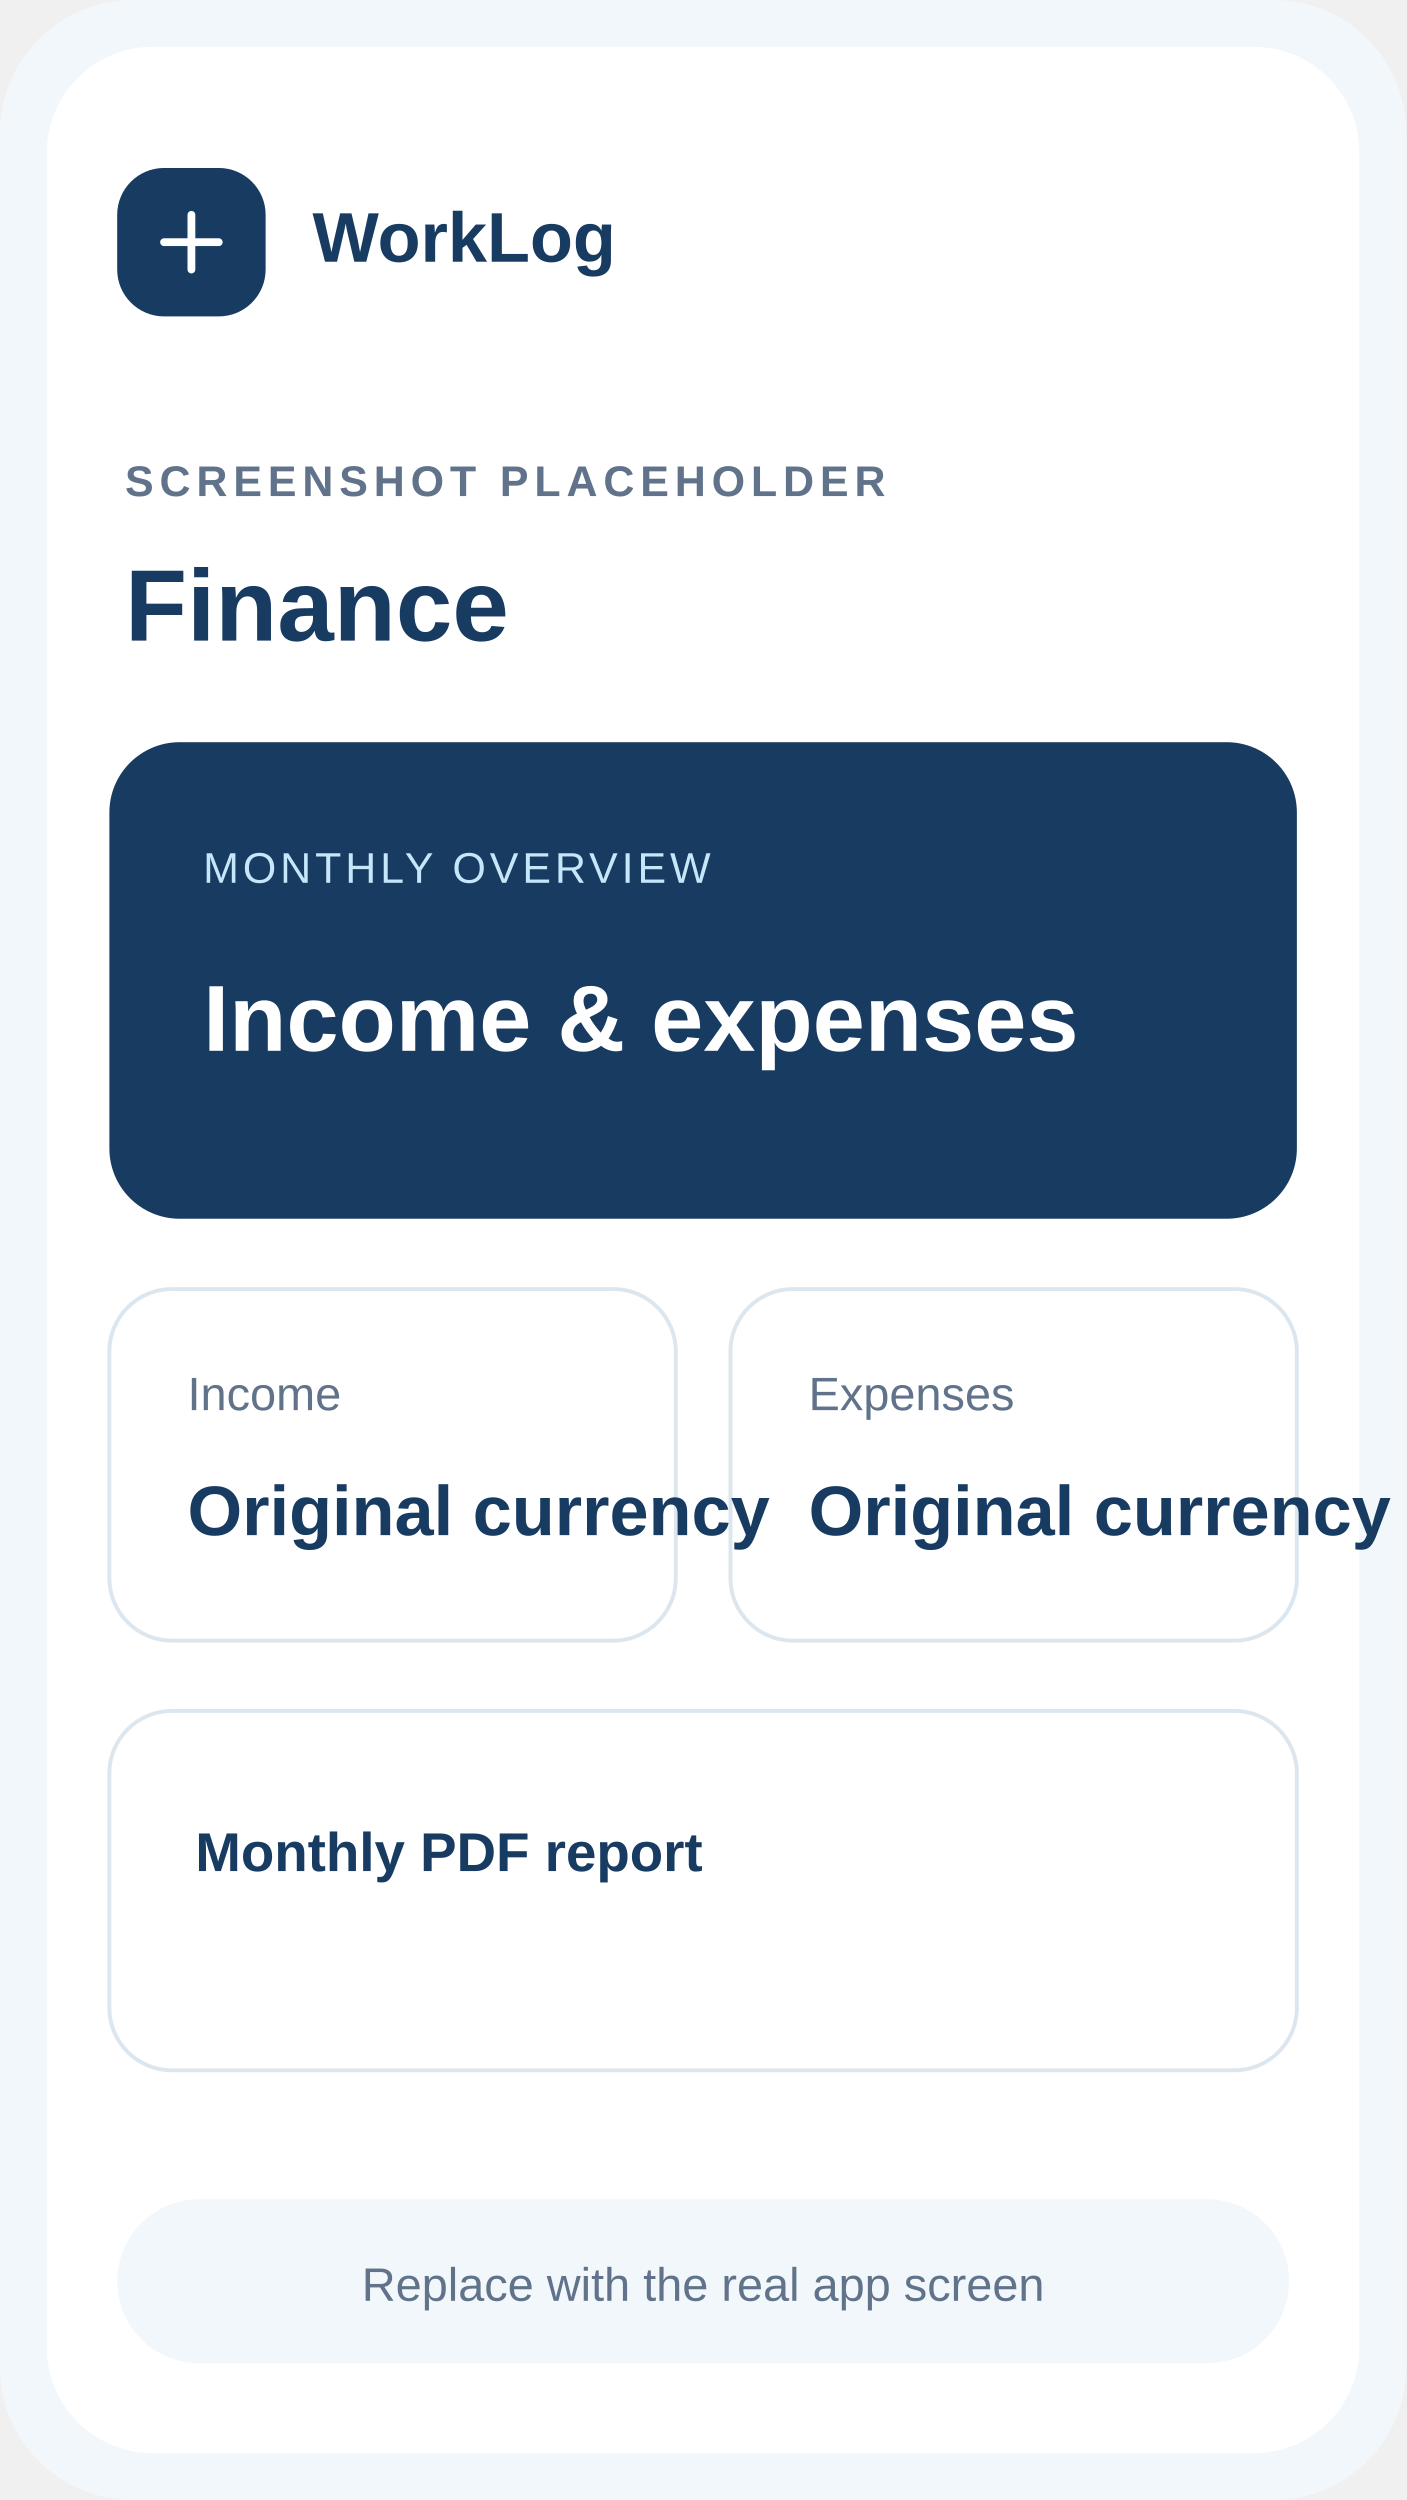
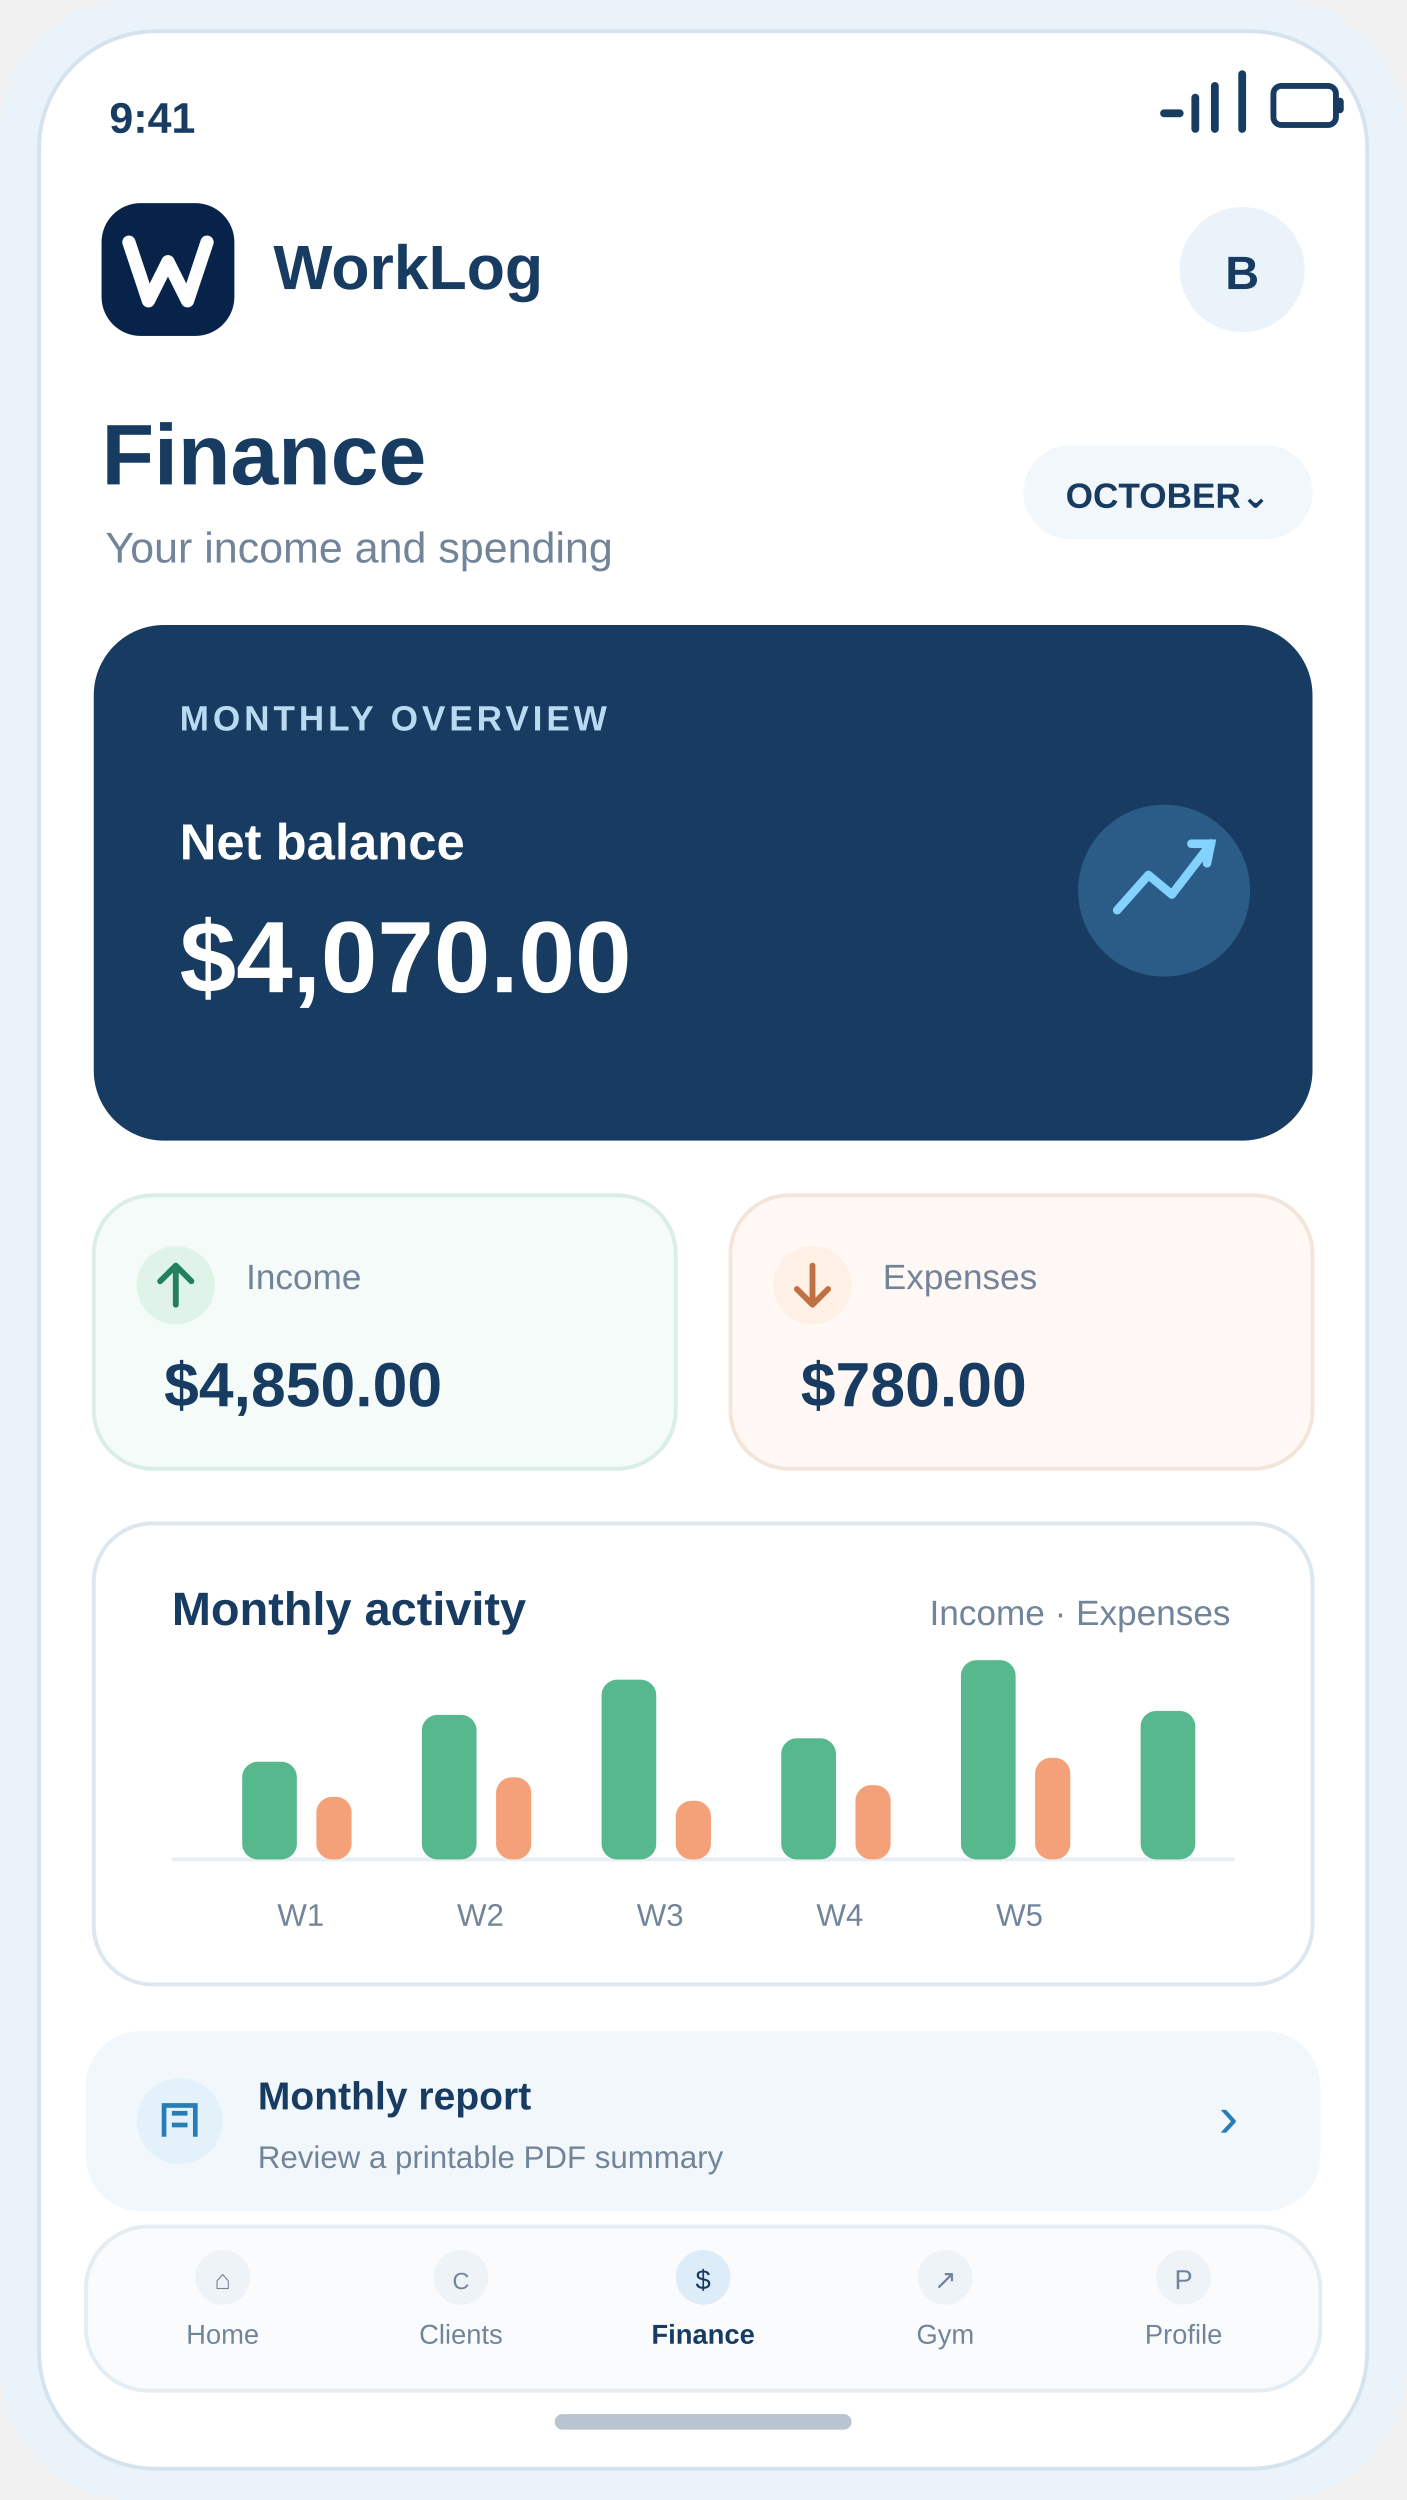
- <svg xmlns="http://www.w3.org/2000/svg" viewBox="0 0 360 640" role="img" aria-labelledby="title">
-   <rect width="360" height="640" rx="34" fill="#f2f7fb" />
-   <rect x="12" y="12" width="336" height="616" rx="27" fill="#fff" />
-   <rect x="30" y="43" width="38" height="38" rx="12" fill="#183b62" />
-   <path d="M42 62h14M49 55v14" stroke="#fff" stroke-width="2" stroke-linecap="round" />
-   <text x="80" y="67" fill="#183b62" font-family="Arial,sans-serif" font-size="18" font-weight="700">WorkLog</text>
-   <text x="32" y="127" fill="#60738a" font-family="Arial,sans-serif" font-size="11" font-weight="700" letter-spacing="1.5">SCREENSHOT PLACEHOLDER</text>
-   <text x="32" y="164" fill="#183b62" font-family="Arial,sans-serif" font-size="26" font-weight="700">Finance</text>
-   <rect x="28" y="190" width="304" height="122" rx="18" fill="#183b62" />
-   <text x="52" y="226" fill="#c6e6fa" font-family="Arial,sans-serif" font-size="11" letter-spacing="1">MONTHLY OVERVIEW</text>
-   <text x="52" y="269" fill="#fff" font-family="Arial,sans-serif" font-size="24" font-weight="700">Income &amp; expenses</text>
-   <g fill="#fff" stroke="#dce6ef">
-     <rect x="28" y="330" width="145" height="90" rx="16" />
-     <rect x="187" y="330" width="145" height="90" rx="16" />
-     <rect x="28" y="438" width="304" height="92" rx="16" />
+ <svg xmlns="http://www.w3.org/2000/svg" viewBox="0 0 360 640" role="img" aria-labelledby="title desc">
+   <rect width="360" height="640" rx="34" fill="#eaf3f9" />
+   <rect x="10" y="8" width="340" height="624" rx="30" fill="#fff" stroke="#d5e3ee" />
+   <g font-family="Arial,sans-serif">
+     <text x="28" y="34" fill="#183b62" font-size="11" font-weight="700">9:41</text>
+     <path d="M298 29h4m4-4v8m5-11v11m7-14v14" fill="none" stroke="#183b62" stroke-width="2" stroke-linecap="round" />
+     <rect x="326" y="22" width="16" height="10" rx="2" fill="none" stroke="#183b62" stroke-width="1.5" />
+     <rect x="342" y="25" width="2" height="4" rx="1" fill="#183b62" />
+     <rect x="26" y="52" width="34" height="34" rx="10" fill="#08234a" />
+     <path d="M33 62l5 15 5-10 5 10 5-15" fill="none" stroke="#fff" stroke-width="3.4" stroke-linecap="round" stroke-linejoin="round" />
+     <text x="70" y="74" fill="#183b62" font-size="16" font-weight="700">WorkLog</text>
+     <circle cx="318" cy="69" r="16" fill="#eaf3f9" />
+     <text x="318" y="74" text-anchor="middle" fill="#183b62" font-size="12" font-weight="700">B</text>
+     <text x="26" y="124" fill="#183b62" font-size="22" font-weight="700">Finance</text>
+     <text x="27" y="144" fill="#71849a" font-size="11">Your income and spending</text>
+     <rect x="262" y="114" width="74" height="24" rx="12" fill="#f2f7fb" />
+     <text x="299" y="130" text-anchor="middle" fill="#183b62" font-size="9" font-weight="700">OCTOBER⌄</text>
+     <rect x="24" y="160" width="312" height="132" rx="18" fill="#183b62" />
+     <text x="46" y="187" fill="#b9dbf2" font-size="9" font-weight="700" letter-spacing="1">MONTHLY OVERVIEW</text>
+     <text x="46" y="220" fill="#fff" font-size="13" font-weight="700">Net balance</text>
+     <text x="46" y="254" fill="#fff" font-size="26" font-weight="700">$4,070.00</text>
+     <circle cx="298" cy="228" r="22" fill="#2b5c88" />
+     <path d="M286 233l8-9 6 5 10-13" fill="none" stroke="#84d2ff" stroke-width="2.2" stroke-linecap="round" stroke-linejoin="round" />
+     <path d="m305 216 5 0-1 5" fill="none" stroke="#84d2ff" stroke-width="2.2" stroke-linecap="round" />
+     <g>
+       <rect x="24" y="306" width="149" height="70" rx="15" fill="#f5fbf8" stroke="#d9eee5" />
+       <circle cx="45" cy="329" r="10" fill="#dff3e9" />
+       <path d="M45 334v-10m-4 4 4-4 4 4" fill="none" stroke="#22805e" stroke-width="1.5" stroke-linecap="round" stroke-linejoin="round" />
+       <text x="63" y="330" fill="#71849a" font-size="9">Income</text>
+       <text x="42" y="360" fill="#183b62" font-size="16" font-weight="700">$4,850.00</text>
+     </g>
+     <g>
+       <rect x="187" y="306" width="149" height="70" rx="15" fill="#fff8f4" stroke="#f4e5db" />
+       <circle cx="208" cy="329" r="10" fill="#fff0e6" />
+       <path d="M208 324v10m-4-4 4 4 4-4" fill="none" stroke="#bf7144" stroke-width="1.5" stroke-linecap="round" stroke-linejoin="round" />
+       <text x="226" y="330" fill="#71849a" font-size="9">Expenses</text>
+       <text x="205" y="360" fill="#183b62" font-size="16" font-weight="700">$780.00</text>
+     </g>
+     <rect x="24" y="390" width="312" height="118" rx="15" fill="#fff" stroke="#dce7f0" />
+     <text x="44" y="416" fill="#183b62" font-size="12" font-weight="700">Monthly activity</text>
+     <text x="315" y="416" text-anchor="end" fill="#71849a" font-size="9">Income · Expenses</text>
+     <path d="M44 476h272" stroke="#e7eef4" />
+     <g>
+       <rect x="62" y="451" width="14" height="25" rx="4" fill="#56b88c" />
+       <rect x="81" y="460" width="9" height="16" rx="4" fill="#f4a078" />
+       <rect x="108" y="439" width="14" height="37" rx="4" fill="#56b88c" />
+       <rect x="127" y="455" width="9" height="21" rx="4" fill="#f4a078" />
+       <rect x="154" y="430" width="14" height="46" rx="4" fill="#56b88c" />
+       <rect x="173" y="461" width="9" height="15" rx="4" fill="#f4a078" />
+       <rect x="200" y="445" width="14" height="31" rx="4" fill="#56b88c" />
+       <rect x="219" y="457" width="9" height="19" rx="4" fill="#f4a078" />
+       <rect x="246" y="425" width="14" height="51" rx="4" fill="#56b88c" />
+       <rect x="265" y="450" width="9" height="26" rx="4" fill="#f4a078" />
+       <rect x="292" y="438" width="14" height="38" rx="4" fill="#56b88c" />
+     </g>
+     <g fill="#71849a" font-size="8" text-anchor="middle">
+       <text x="77" y="493">W1</text>
+       <text x="123" y="493">W2</text>
+       <text x="169" y="493">W3</text>
+       <text x="215" y="493">W4</text>
+       <text x="261" y="493">W5</text>
+     </g>
+     <rect x="22" y="520" width="316" height="46" rx="14" fill="#f2f7fb" />
+     <circle cx="46" cy="543" r="11" fill="#e3f1fb" />
+     <path d="M42 547v-8h8v8m-6-6h4m-4 3h4" fill="none" stroke="#297db7" stroke-width="1.2" />
+     <text x="66" y="540" fill="#183b62" font-size="10" font-weight="700">Monthly report</text>
+     <text x="66" y="555" fill="#71849a" font-size="8">Review a printable PDF summary</text>
+     <text x="317" y="547" text-anchor="end" fill="#297db7" font-size="15">›</text>
+     <rect x="22" y="570" width="316" height="42" rx="16" fill="#f9fbfd" stroke="#e4edf4" />
+     <g fill="#71849a" font-size="7" text-anchor="middle">
+       <circle cx="57" cy="583" r="7" fill="#eef3f7" />
+       <text x="57" y="586" font-size="7">⌂</text>
+       <text x="57" y="600">Home</text>
+       <circle cx="118" cy="583" r="7" fill="#eef3f7" />
+       <text x="118" y="586" font-size="6">C</text>
+       <text x="118" y="600">Clients</text>
+       <circle cx="180" cy="583" r="7" fill="#dcecf8" />
+       <text x="180" y="586" fill="#183b62" font-size="7">$</text>
+       <text x="180" y="600" fill="#183b62" font-weight="700">Finance</text>
+       <circle cx="242" cy="583" r="7" fill="#eef3f7" />
+       <text x="242" y="586" font-size="7">↗</text>
+       <text x="242" y="600">Gym</text>
+       <circle cx="303" cy="583" r="7" fill="#eef3f7" />
+       <text x="303" y="586" font-size="7">P</text>
+       <text x="303" y="600">Profile</text>
+     </g>
+     <rect x="142" y="618" width="76" height="4" rx="2" fill="#b9c5ce" />
  </g>
-   <text x="48" y="361" fill="#60738a" font-family="Arial,sans-serif" font-size="12">Income</text>
-   <text x="48" y="393" fill="#183b62" font-family="Arial,sans-serif" font-size="18" font-weight="700">Original currency</text>
-   <text x="207" y="361" fill="#60738a" font-family="Arial,sans-serif" font-size="12">Expenses</text>
-   <text x="207" y="393" fill="#183b62" font-family="Arial,sans-serif" font-size="18" font-weight="700">Original currency</text>
-   <text x="50" y="479" fill="#183b62" font-family="Arial,sans-serif" font-size="14" font-weight="700">Monthly PDF report</text>
-   <rect x="30" y="563" width="300" height="42" rx="21" fill="#f2f7fb" />
-   <text x="180" y="589" fill="#60738a" font-family="Arial,sans-serif" font-size="12" text-anchor="middle">Replace with the real app screen</text>
</svg>
